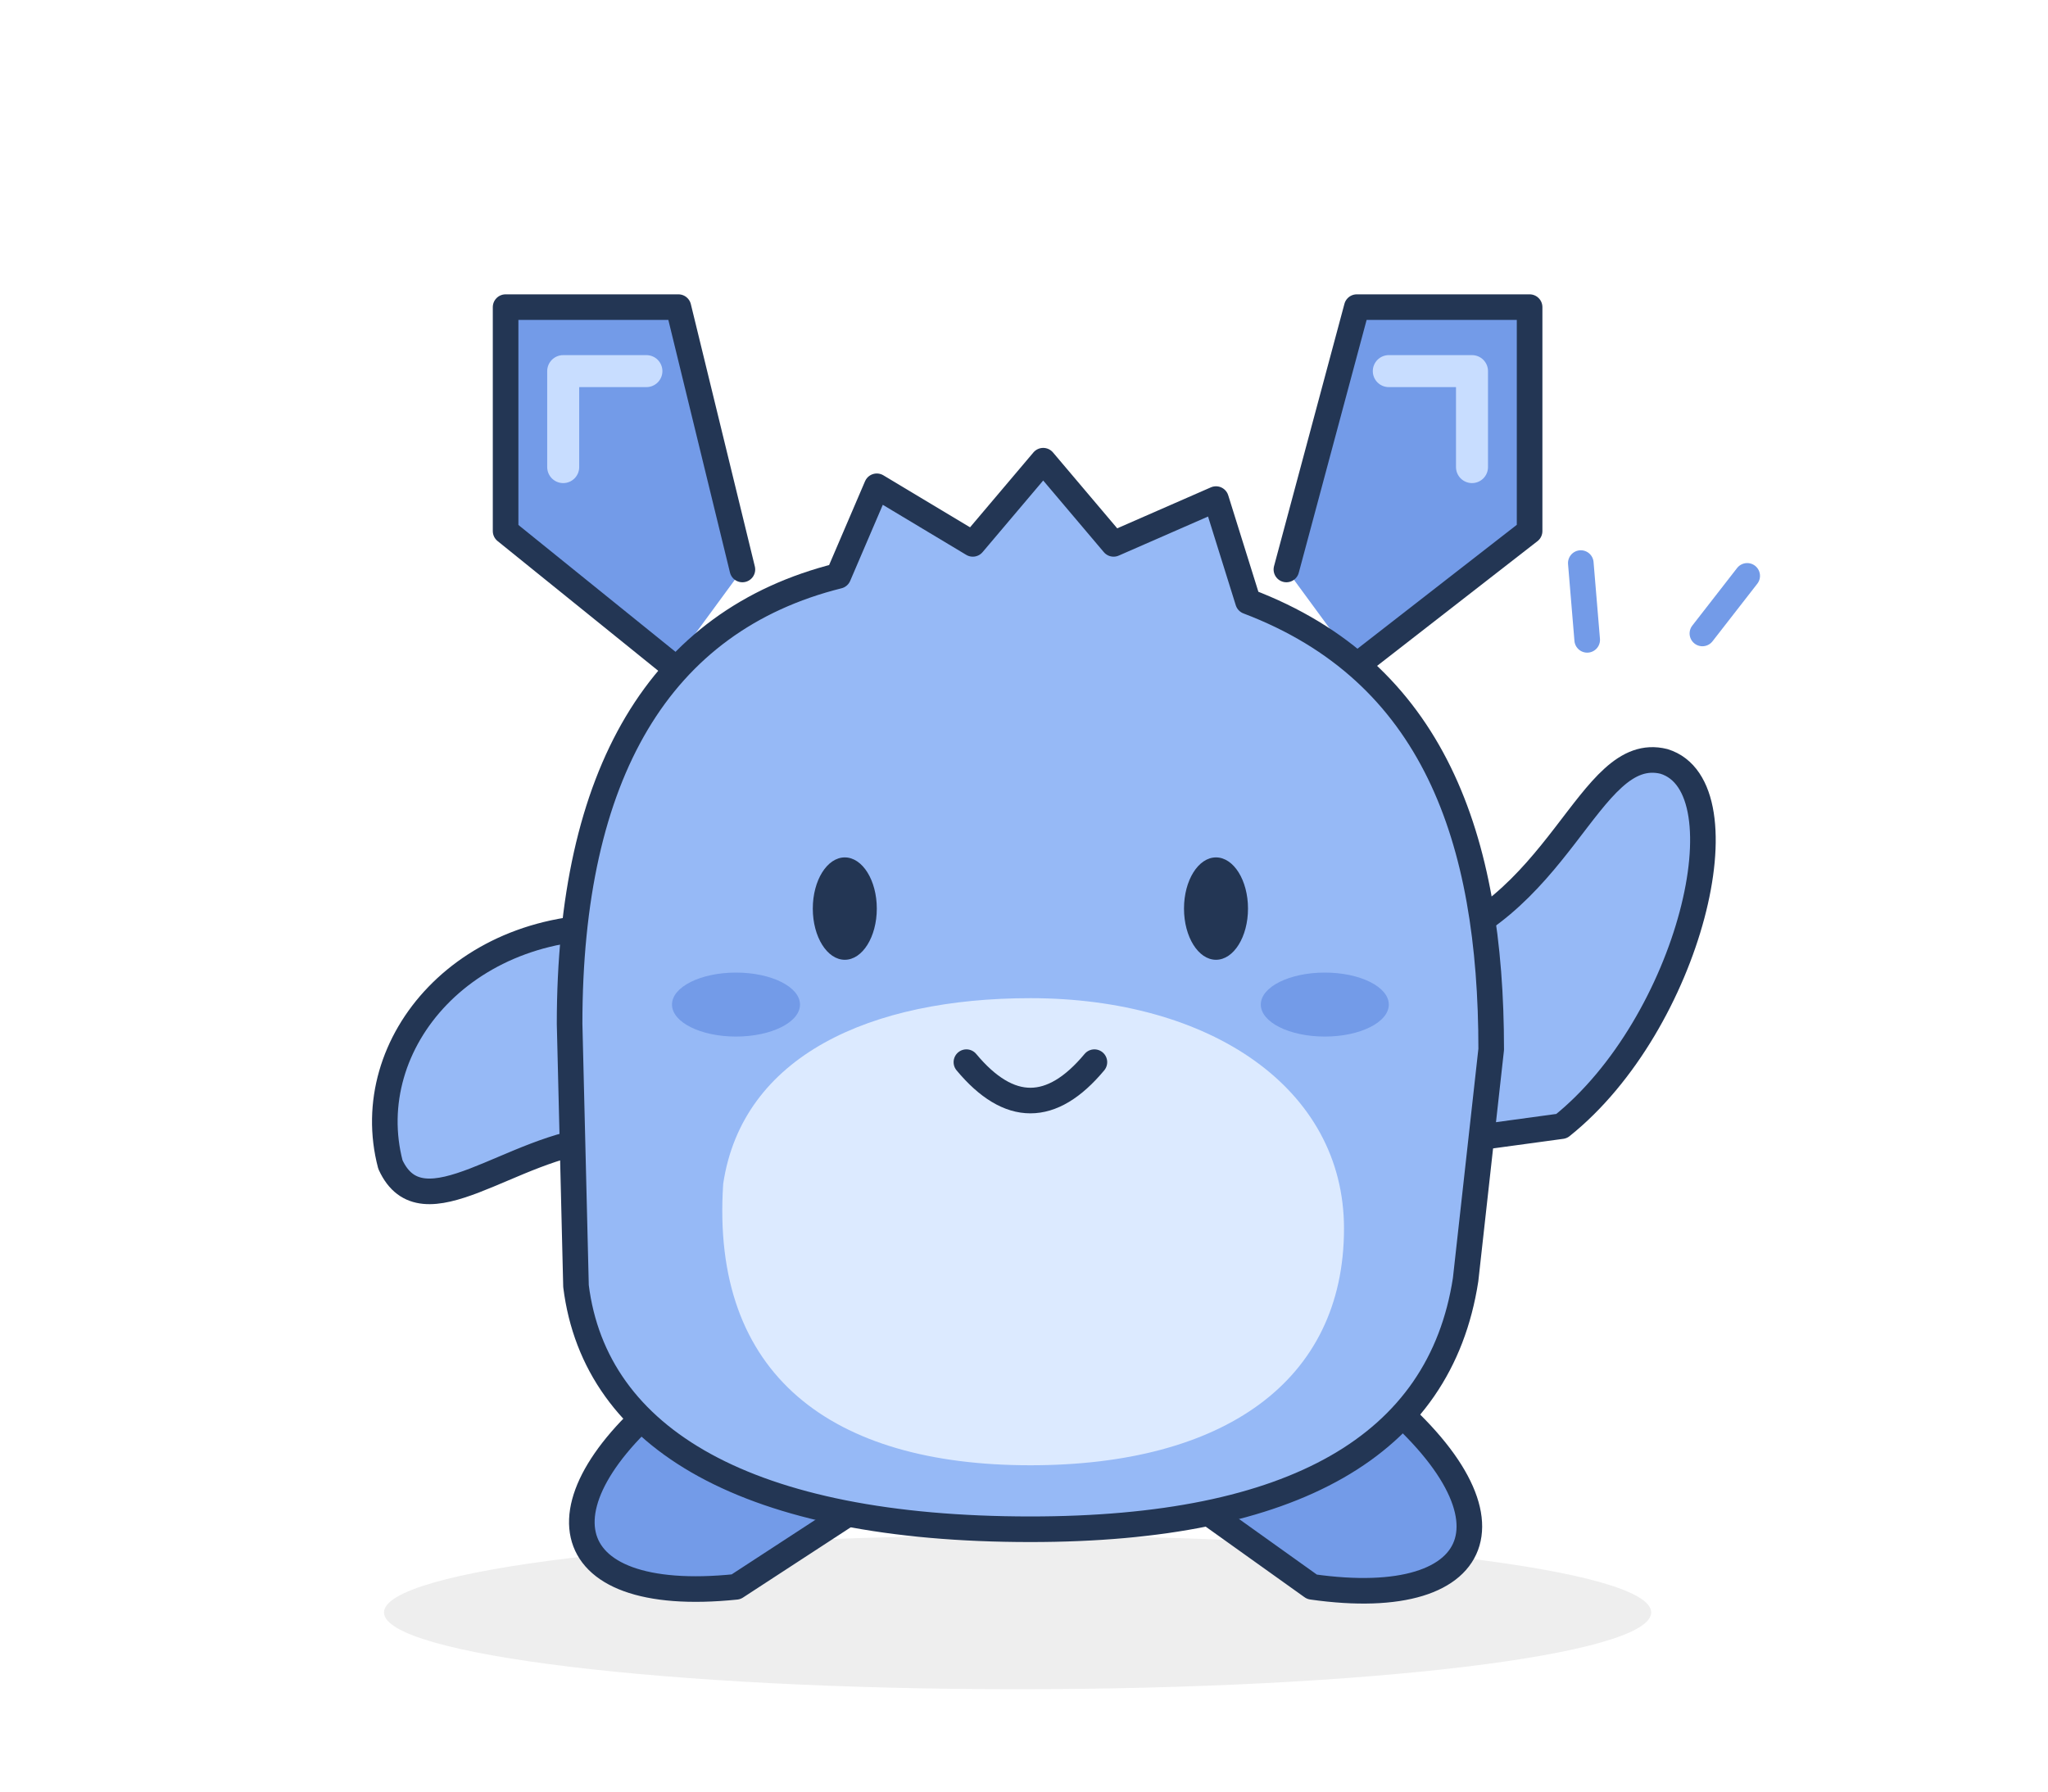
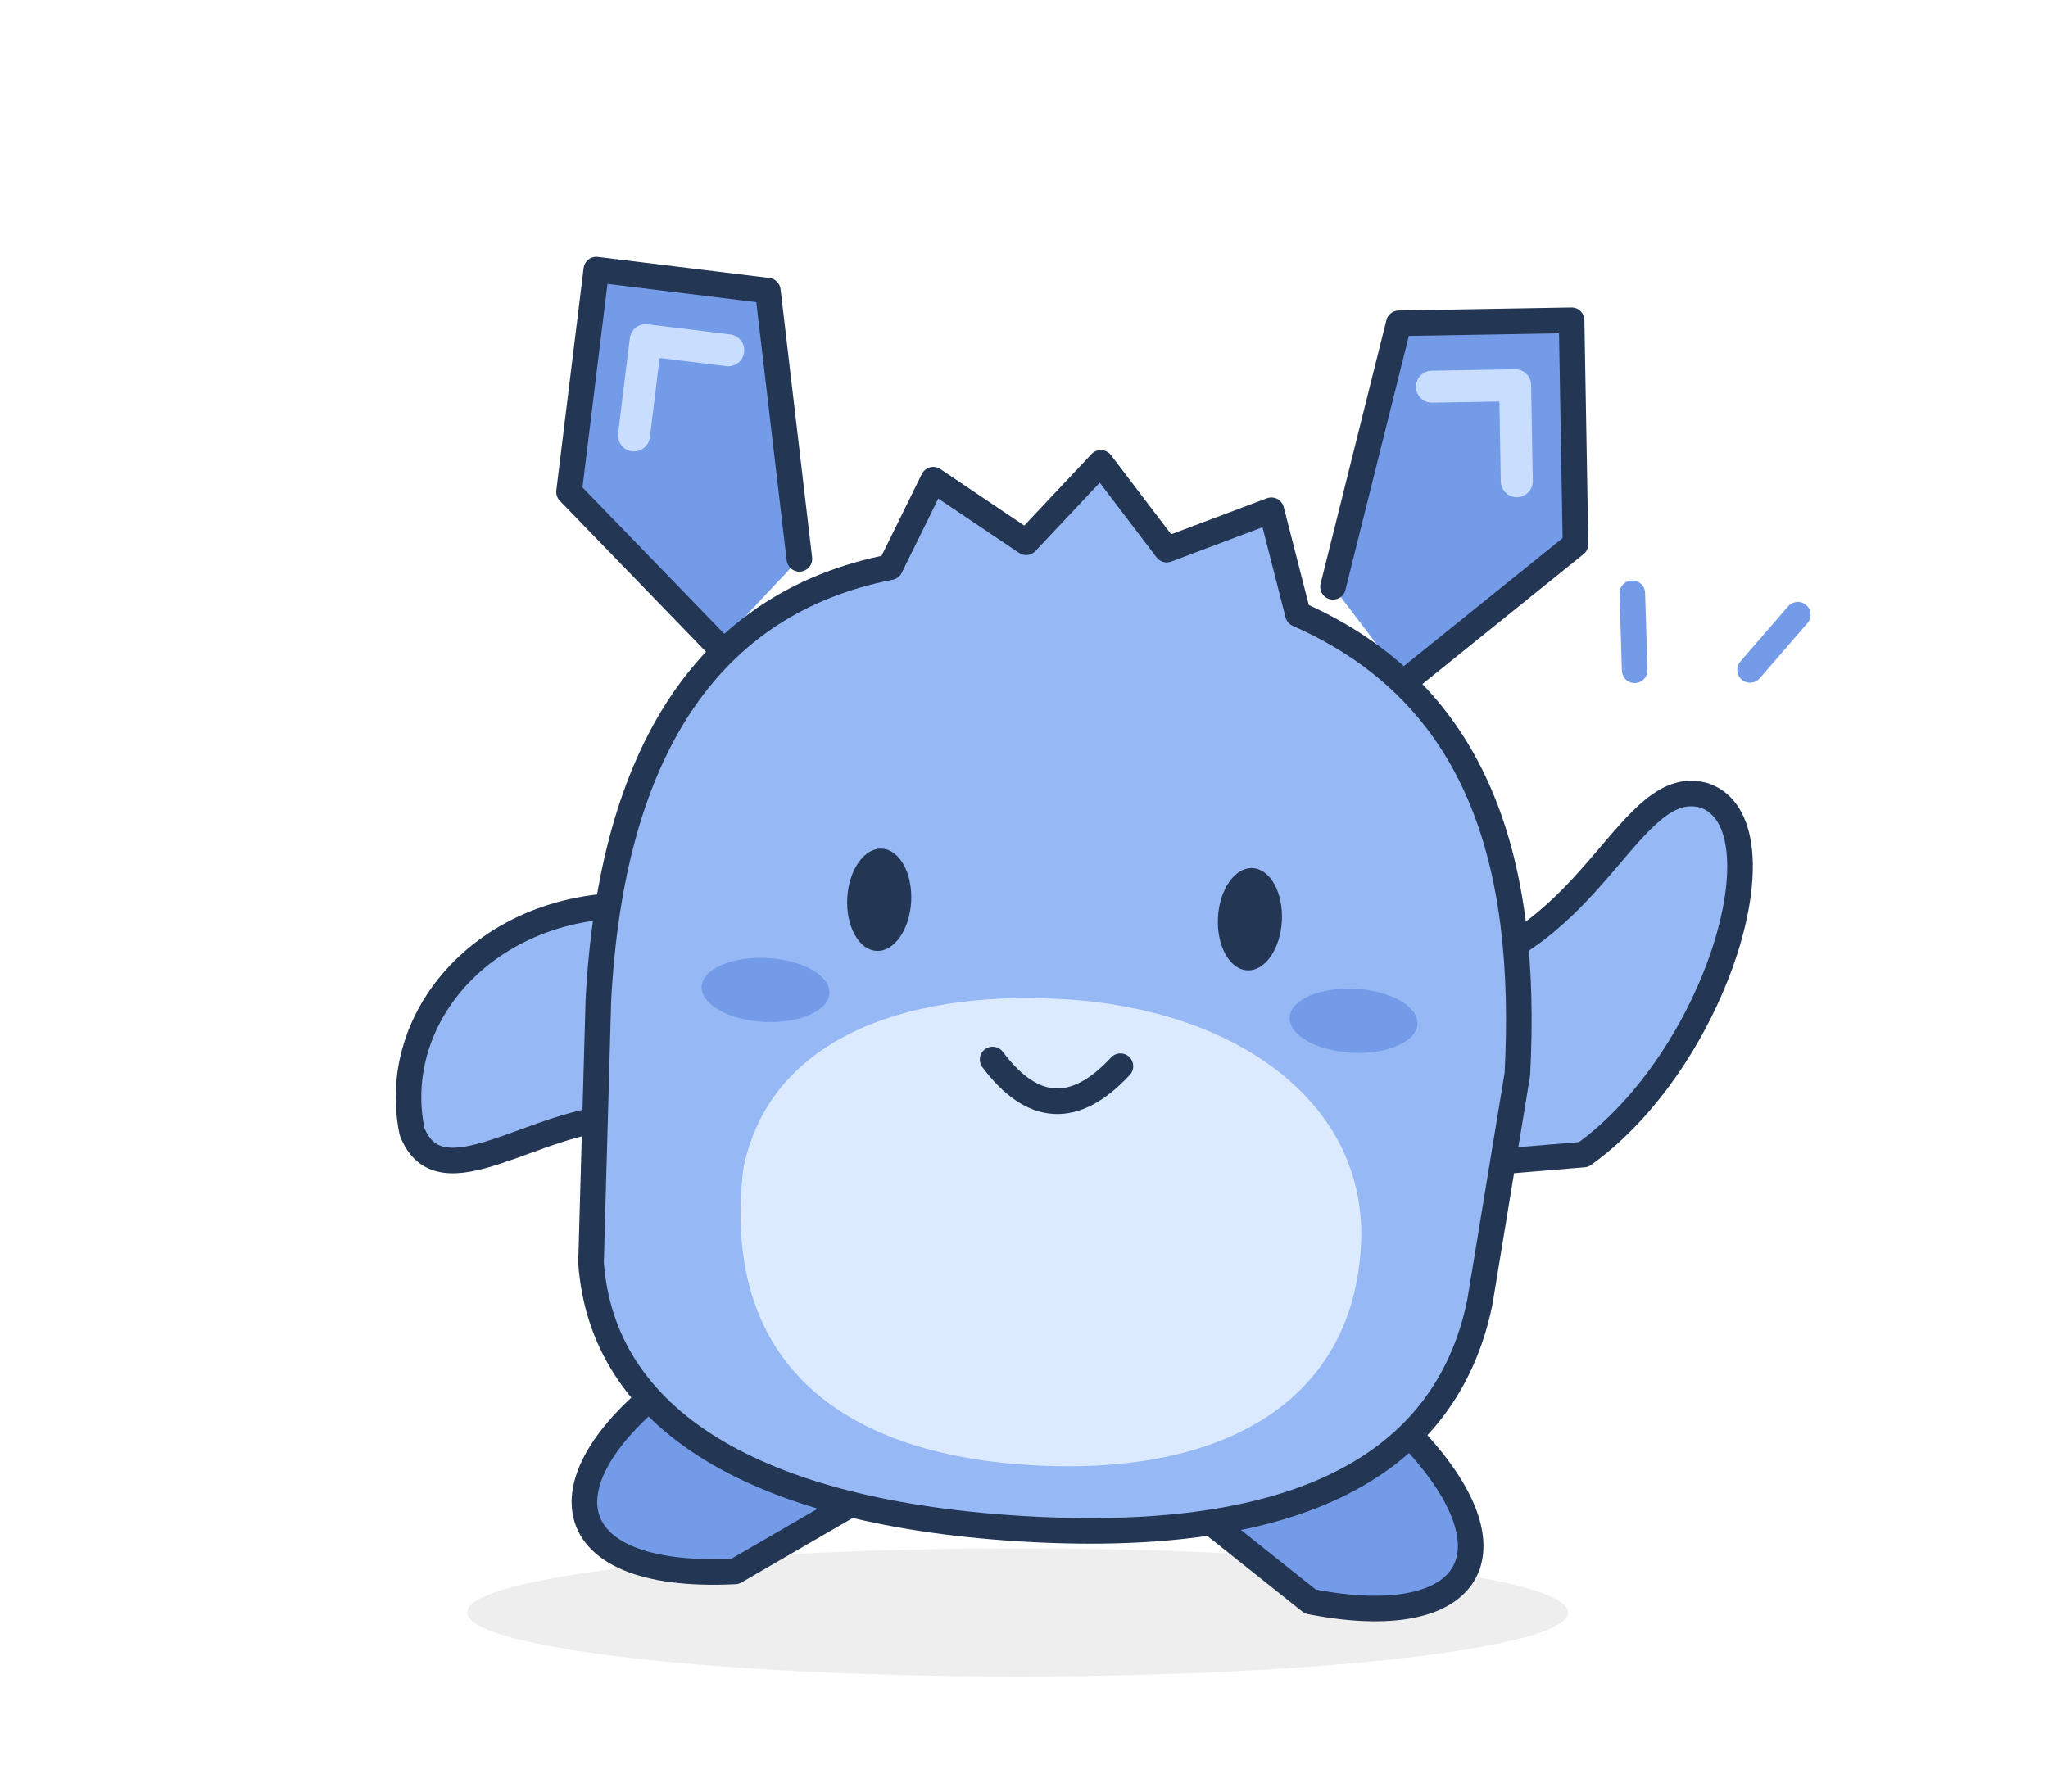
<svg xmlns="http://www.w3.org/2000/svg" viewBox="0 0 320 280" fill="none" aria-hidden="true" focusable="false" class="terrence-mascot" data-pose="welcome" data-detail="full" data-surface="transparent">
-   <ellipse class="terrence-secondary-detail" cx="159" cy="252" rx="99" ry="12" fill="currentColor" opacity=".07" />
+   <ellipse class="terrence-secondary-detail" cx="159" cy="252" rx="86" ry="10" fill="currentColor" opacity=".07" />
  <g class="terrence-body" stroke="#233654" stroke-width="4" stroke-linecap="round" stroke-linejoin="round">
-     <path d="M105 104 79 83 79 48 106 48 116 89M212 104 239 83 239 48 212 48 201 89" fill="#739BE8" />
-     <path class="terrence-secondary-detail" d="M88 73V58H101M230 73V58H217" stroke="#C8DDFF" stroke-width="5" />
-     <path d="M107 216C83 234 86 251 115 248L138 233M184 233 205 248C233 252 239 236 213 216" fill="#739BE8" />
-     <g class="terrence-arms" data-arm-role="resting">
+     <g class="terrence-pose" transform="rotate(3 161 244)">
+       <g class="terrence-ears">
+         <g class="terrence-ear-left" transform="rotate(4 110 100)">
+           <path d="M105 104 79 83 79 48 106 48 116 89" fill="#739BE8" />
+           <path class="terrence-secondary-detail" d="M88 73V58H101" stroke="#C8DDFF" stroke-width="5" />
+         </g>
+         <g class="terrence-ear-right" transform="rotate(-4 207 100)">
+           <path d="M212 104 239 83 239 48 212 48 201 89" fill="#739BE8" />
+           <path class="terrence-secondary-detail" d="M230 73V58H217" stroke="#C8DDFF" stroke-width="5" />
+         </g>
+       </g>
+       <path d="M107 216C83 234 86 251 115 248L138 233M184 233 205 248C233 252 239 236 213 216" fill="#739BE8" />
      <path d="M99 145C73 143 56 163 61 182 66 193 80 179 94 178" fill="#96B9F6" />
      <g class="terrence-wave">
        <path d="M220 149C244 143 248 116 260 119 273 123 264 160 244 176L222 179" fill="#96B9F6" />
-         <path d="m266 99 7-9m-25 10-1-12" stroke="#739BE8" />
+         <path class="terrence-secondary-detail" d="m266 99 7-9m-25 10-1-12" stroke="#739BE8" />
      </g>
-     </g>
-     <path d="M89 160C89 121 103 97 131 90L137 76 152 85 163 72 174 85 190 78 195 94C224 105 233 131 233 164L229 200C225 226 202 239 161 239 117 239 93 225 90 201Z" fill="#96B9F6" />
-     <path d="M113 185C116 165 136 156 161 156 189 156 210 170 210 192 210 216 191 229 161 229 130 229 111 215 113 185Z" fill="#DCEAFF" stroke="none" />
-     <g class="terrence-face">
-       <ellipse cx="132" cy="142" rx="5" ry="8" fill="#233654" stroke="none" />
-       <ellipse cx="190" cy="142" rx="5" ry="8" fill="#233654" stroke="none" />
-       <g class="terrence-secondary-detail">
+       <path d="M89 160C89 121 103 97 131 90L137 76 152 85 163 72 174 85 190 78 195 94C224 105 233 131 233 164L229 200C225 226 202 239 161 239 117 239 93 225 90 201Z" fill="#96B9F6" />
+       <path d="M113 185C116 165 136 156 161 156 189 156 210 170 210 192 210 216 191 229 161 229 130 229 111 215 113 185Z" fill="#DCEAFF" stroke="none" />
+       <g class="terrence-face">
+         <g class="terrence-eyes">
+           <ellipse cx="132" cy="142" rx="5" ry="8" fill="#233654" stroke="none" />
+           <ellipse cx="190" cy="142" rx="5" ry="8" fill="#233654" stroke="none" />
+         </g>
        <ellipse cx="115" cy="157" rx="10" ry="5" fill="#739BE8" stroke="none" />
        <ellipse cx="207" cy="157" rx="10" ry="5" fill="#739BE8" stroke="none" />
+         <path d="M151 166q10 12 20 0" />
      </g>
-       <path d="M151 166q10 12 20 0" />
    </g>
  </g>
</svg>
